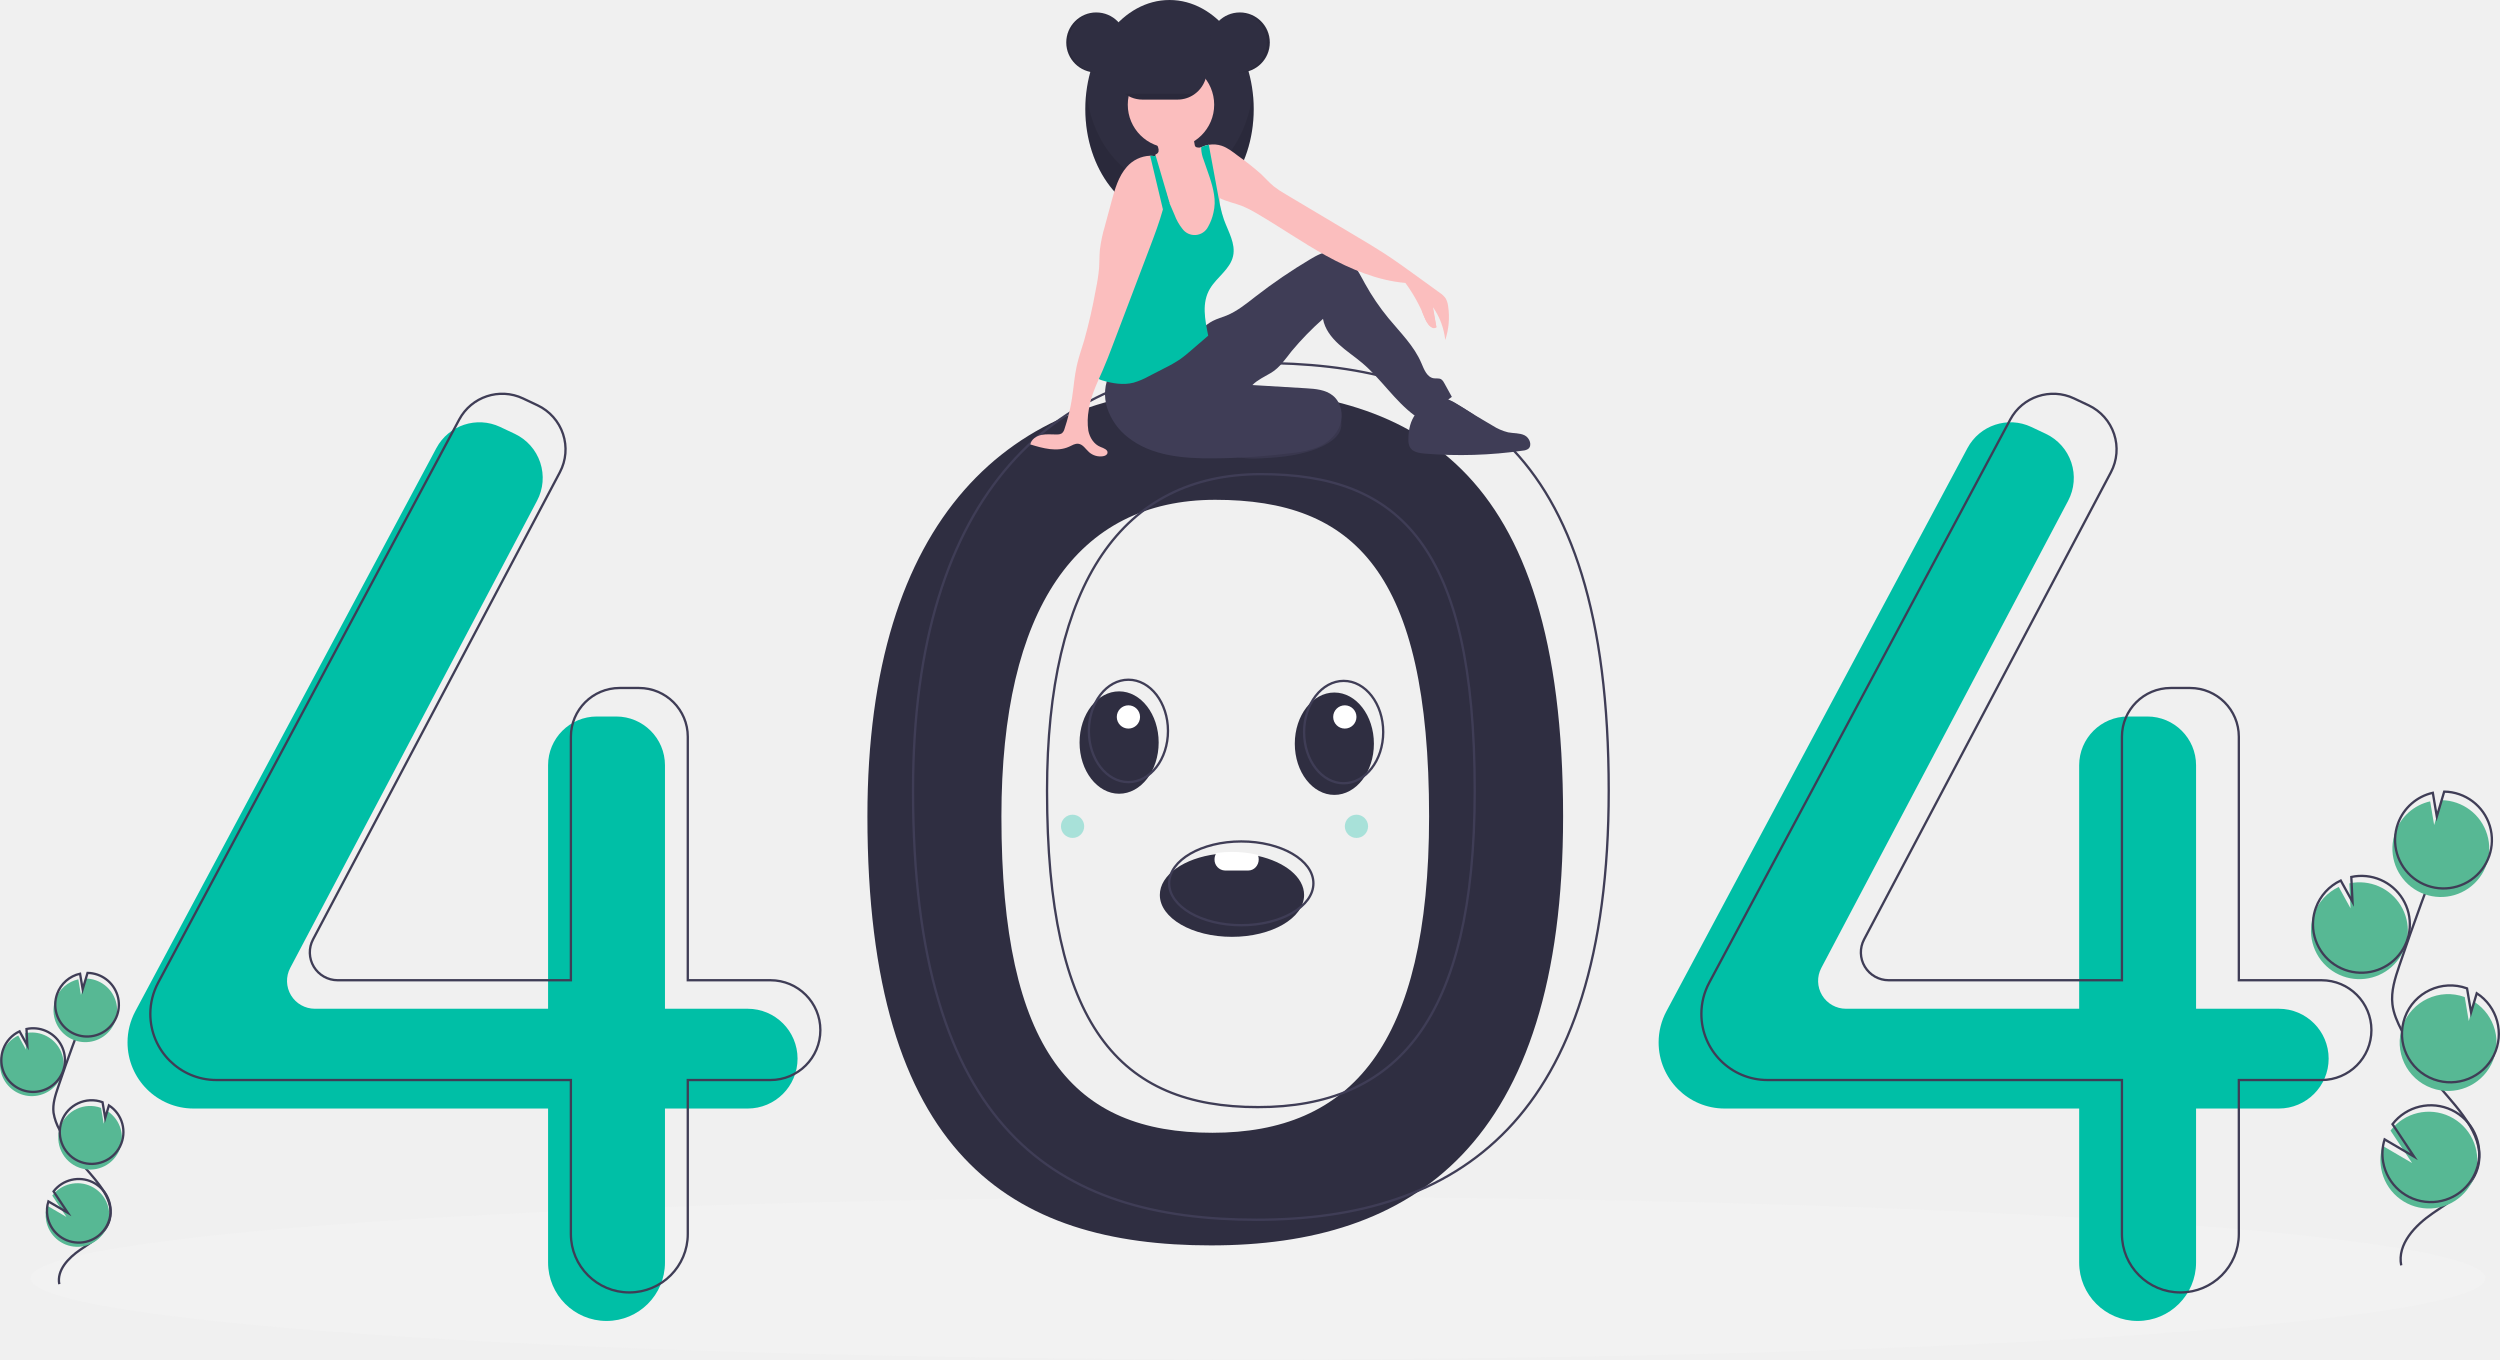
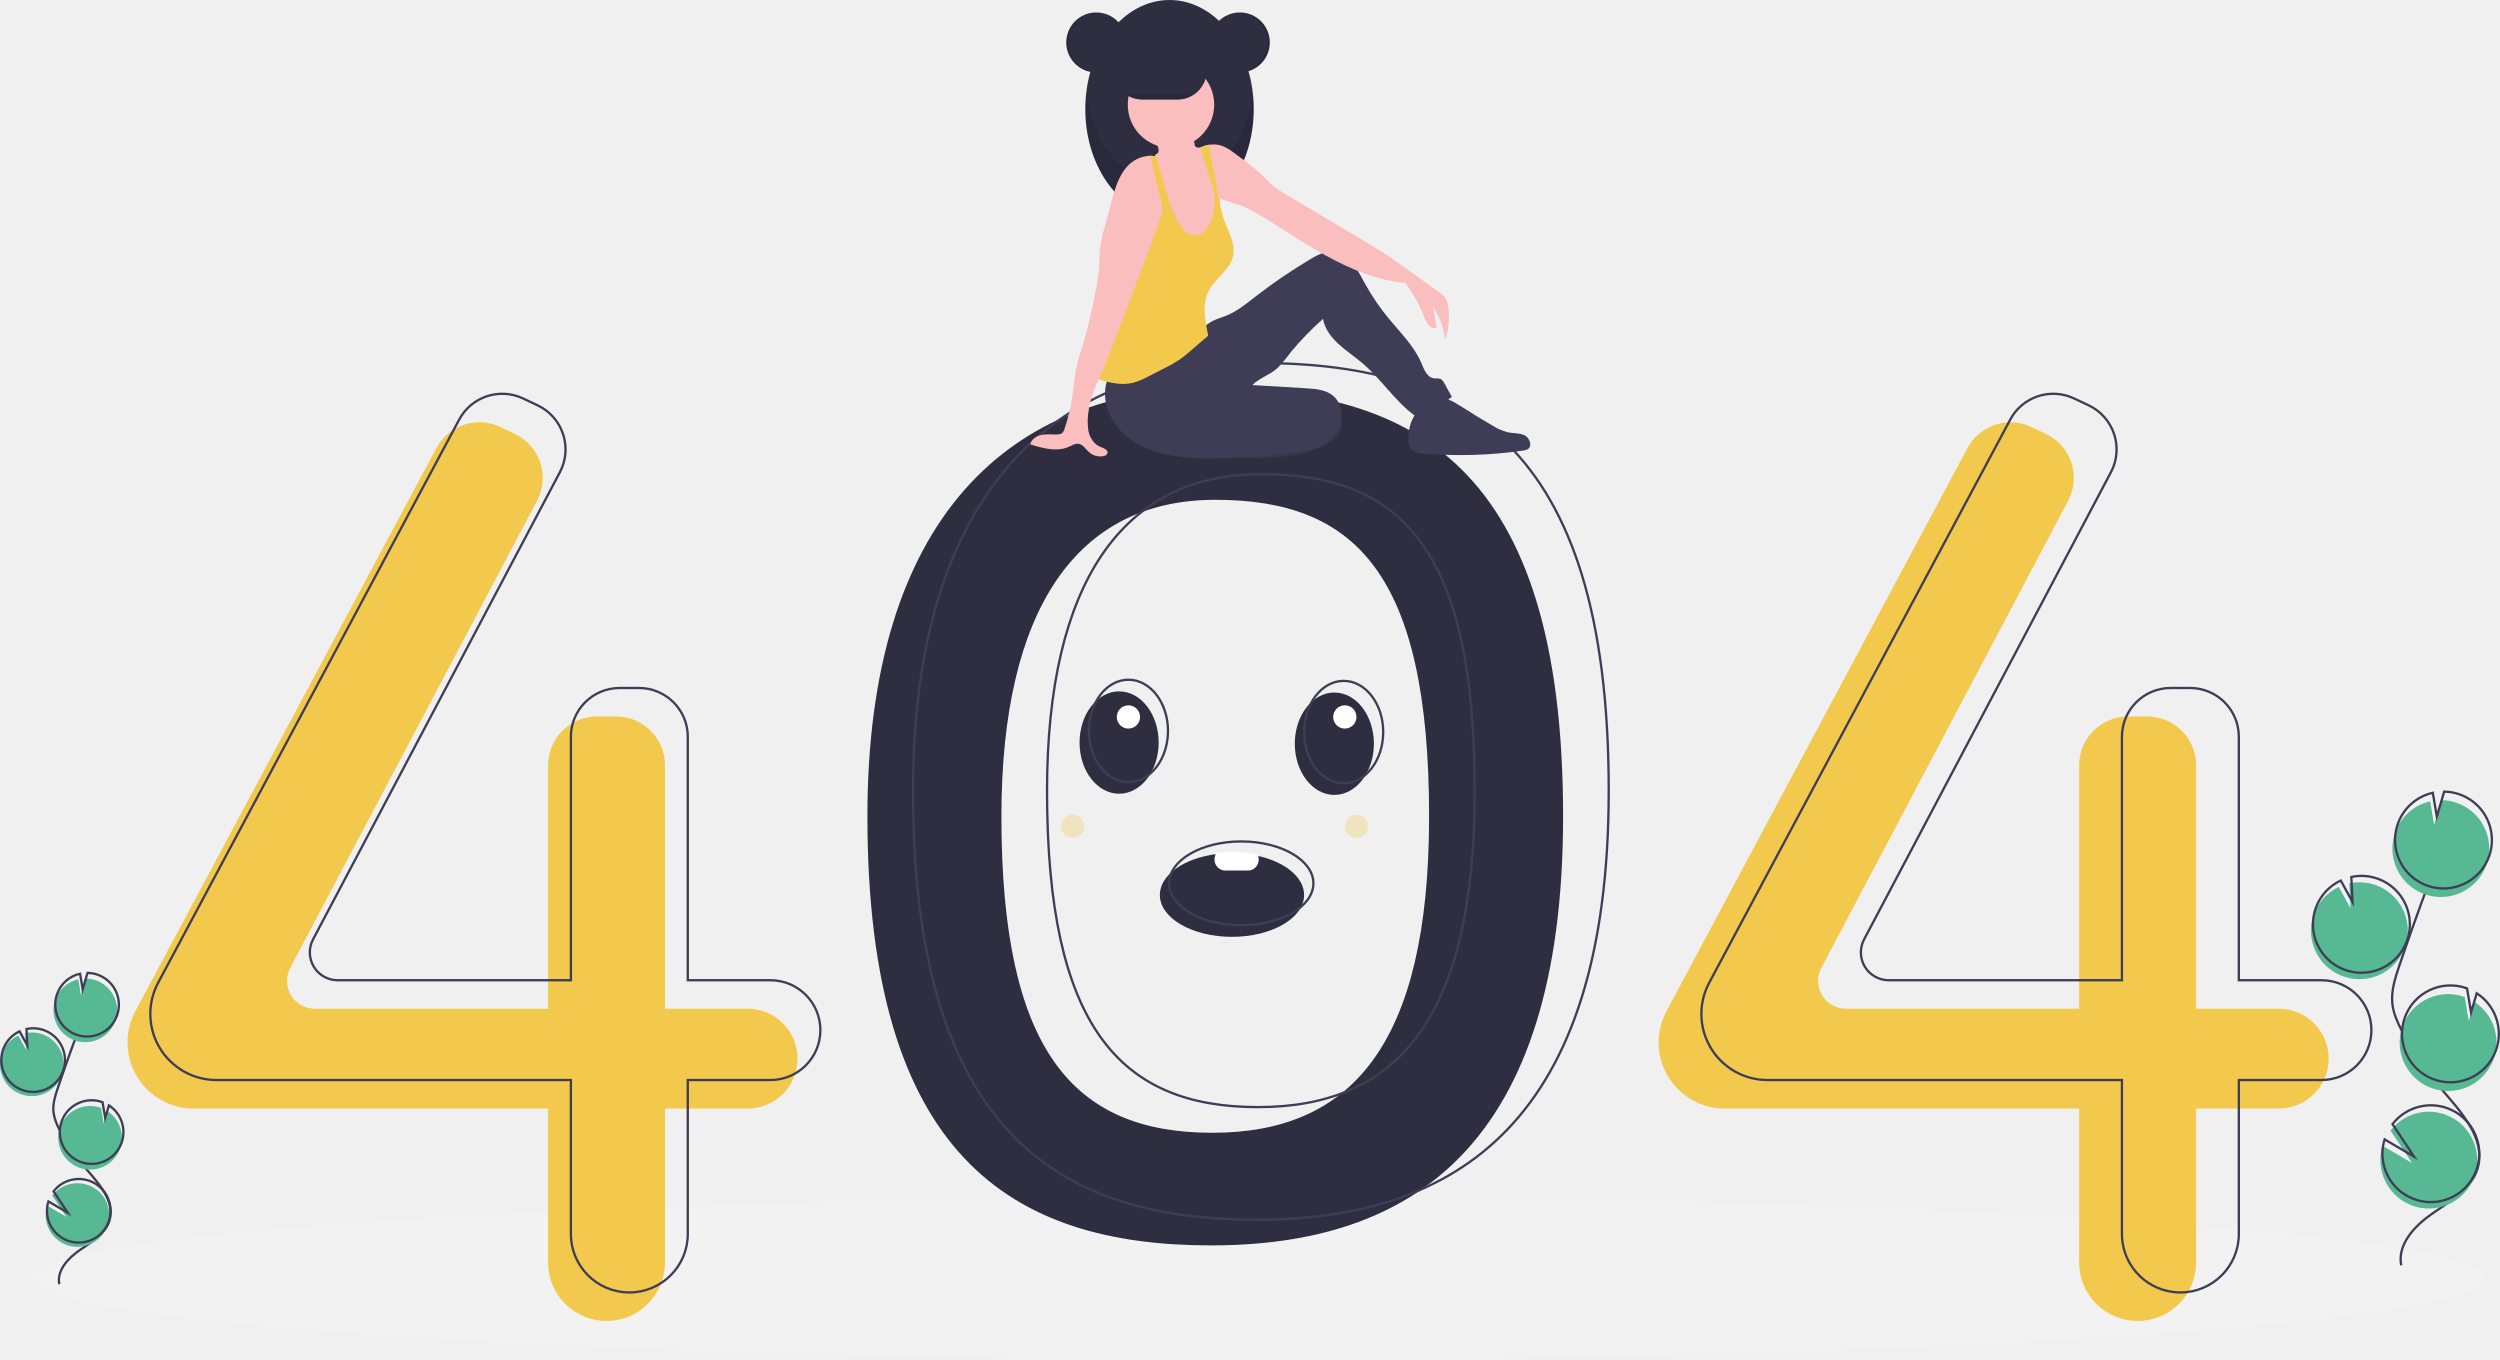
<svg xmlns="http://www.w3.org/2000/svg" id="fd59ce54-f850-4dfc-bc34-dd7d379d600e" data-name="Layer 1" width="1074.392" height="584.231" viewBox="0 0 1074.392 584.231">
  <ellipse cx="540.643" cy="549.309" rx="527.5" ry="34.922" fill="#f2f2f2" />
  <path d="M583.48,324.894c-85.944,0-147.651,55.139-147.651,183.798,0,145.813,61.707,184.411,147.651,184.411s151.327-42.274,151.327-184.411C734.807,356.753,669.424,324.894,583.48,324.894Zm.565,319.808c-59.527,0-90.626-34.923-90.626-135.916,0-89.112,32.372-136.105,91.899-136.105s91.899,30.868,91.899,136.105C677.217,607.234,643.572,644.703,584.045,644.703Z" transform="translate(-63.054 -157.8845)" fill="#2f2e41" />
-   <path d="M384.365,591.401H348.831V486.762A20.956,20.956,0,0,0,327.875,465.806h-8.326a20.956,20.956,0,0,0-20.956,20.956V591.401H198.363a11.963,11.963,0,0,1-10.578-17.552l106.082-200.78A20.956,20.956,0,0,0,284.287,344.33l-6.262-2.957a20.956,20.956,0,0,0-27.429,9.07L121.214,592.475a28.416,28.416,0,0,0-3.356,13.396v0a28.416,28.416,0,0,0,28.416,28.416H298.593v66.167a25.119,25.119,0,0,0,25.119,25.119h0a25.119,25.119,0,0,0,25.119-25.119V634.287h35.534a21.443,21.443,0,0,0,21.443-21.443v0A21.443,21.443,0,0,0,384.365,591.401Z" transform="translate(-63.054 -157.8845)" fill="#00bfa6" />
-   <path d="M1042.362,591.401h-35.534V486.762A20.956,20.956,0,0,0,985.872,465.806h-8.326a20.956,20.956,0,0,0-20.956,20.956V591.401H856.359a11.963,11.963,0,0,1-10.578-17.552L951.864,373.069A20.956,20.956,0,0,0,942.284,344.33l-6.262-2.957a20.956,20.956,0,0,0-27.429,9.07L779.211,592.475a28.416,28.416,0,0,0-3.356,13.396v0a28.416,28.416,0,0,0,28.416,28.416H956.589v66.167a25.119,25.119,0,0,0,25.119,25.119h0a25.119,25.119,0,0,0,25.119-25.119V634.287h35.534a21.443,21.443,0,0,0,21.443-21.443v0A21.443,21.443,0,0,0,1042.362,591.401Z" transform="translate(-63.054 -157.8845)" fill="#00bfa6" />
+   <path d="M384.365,591.401H348.831V486.762A20.956,20.956,0,0,0,327.875,465.806h-8.326a20.956,20.956,0,0,0-20.956,20.956V591.401H198.363a11.963,11.963,0,0,1-10.578-17.552l106.082-200.78A20.956,20.956,0,0,0,284.287,344.33l-6.262-2.957a20.956,20.956,0,0,0-27.429,9.07L121.214,592.475a28.416,28.416,0,0,0-3.356,13.396v0a28.416,28.416,0,0,0,28.416,28.416H298.593v66.167a25.119,25.119,0,0,0,25.119,25.119h0a25.119,25.119,0,0,0,25.119-25.119V634.287h35.534a21.443,21.443,0,0,0,21.443-21.443v0A21.443,21.443,0,0,0,384.365,591.401Z" transform="translate(-63.054 -157.8845)" fill="#f2c94c" />
+   <path d="M1042.362,591.401h-35.534V486.762A20.956,20.956,0,0,0,985.872,465.806h-8.326a20.956,20.956,0,0,0-20.956,20.956V591.401H856.359a11.963,11.963,0,0,1-10.578-17.552L951.864,373.069A20.956,20.956,0,0,0,942.284,344.33l-6.262-2.957a20.956,20.956,0,0,0-27.429,9.07L779.211,592.475a28.416,28.416,0,0,0-3.356,13.396v0a28.416,28.416,0,0,0,28.416,28.416H956.589v66.167a25.119,25.119,0,0,0,25.119,25.119h0a25.119,25.119,0,0,0,25.119-25.119V634.287h35.534a21.443,21.443,0,0,0,21.443-21.443v0A21.443,21.443,0,0,0,1042.362,591.401Z" transform="translate(-63.054 -157.8845)" fill="#f2c94c" />
  <path d="M394.168,579.148H358.634V474.509a20.956,20.956,0,0,0-20.956-20.956h-8.326a20.956,20.956,0,0,0-20.956,20.956V579.148H208.165a11.963,11.963,0,0,1-10.578-17.552L303.67,360.816a20.956,20.956,0,0,0-9.58-28.739l-6.262-2.957a20.956,20.956,0,0,0-27.429,9.07L131.017,580.222a28.416,28.416,0,0,0-3.356,13.396v0a28.416,28.416,0,0,0,28.416,28.416H308.395v66.167a25.119,25.119,0,0,0,25.119,25.119h0a25.119,25.119,0,0,0,25.119-25.119V622.034h35.534a21.443,21.443,0,0,0,21.443-21.443v0A21.443,21.443,0,0,0,394.168,579.148Z" transform="translate(-63.054 -157.8845)" fill="none" stroke="#3f3d56" stroke-miterlimit="10" />
  <path d="M1060.742,579.148h-35.534V474.509a20.956,20.956,0,0,0-20.956-20.956H995.925a20.956,20.956,0,0,0-20.956,20.956V579.148H874.739a11.963,11.963,0,0,1-10.578-17.552L970.244,360.816a20.956,20.956,0,0,0-9.58-28.739l-6.262-2.957a20.956,20.956,0,0,0-27.429,9.07L797.59,580.222a28.416,28.416,0,0,0-3.356,13.396v0a28.416,28.416,0,0,0,28.416,28.416H974.969v66.167a25.119,25.119,0,0,0,25.119,25.119h0a25.119,25.119,0,0,0,25.119-25.119V622.034h35.534a21.443,21.443,0,0,0,21.443-21.443v0A21.443,21.443,0,0,0,1060.742,579.148Z" transform="translate(-63.054 -157.8845)" fill="none" stroke="#3f3d56" stroke-miterlimit="10" />
  <path d="M603.085,313.866c-85.944,0-147.651,55.139-147.651,183.798,0,145.813,61.707,184.411,147.651,184.411s151.327-42.274,151.327-184.411C754.412,345.725,689.029,313.866,603.085,313.866Zm.565,319.808c-59.527,0-90.626-34.923-90.626-135.916,0-89.112,32.372-136.105,91.899-136.105s91.899,30.868,91.899,136.105C696.822,596.206,663.177,633.675,603.65,633.675Z" transform="translate(-63.054 -157.8845)" fill="none" stroke="#3f3d56" stroke-miterlimit="10" />
  <circle cx="471.141" cy="18.25" r="12.901" fill="#2f2e41" />
  <ellipse cx="502.607" cy="46.885" rx="36.186" ry="46.885" fill="#2f2e41" />
  <path d="M565.661,237.494c-18.128,0-33.141-17.271-35.776-39.805a60.976,60.976,0,0,0-.41,7.08c0,25.894,16.201,46.885,36.186,46.885s36.186-20.991,36.186-46.885a60.976,60.976,0,0,0-.41-7.08C598.803,220.224,583.789,237.494,565.661,237.494Z" transform="translate(-63.054 -157.8845)" opacity="0.1" />
  <path d="M639.296,342.073c-.777,3.193-4.128,5.751-7.839,7.538-7.802,3.757-17.425,4.878-26.76,5.254a45.176,45.176,0,0,1-7.144-.132,20.537,20.537,0,0,1-12.251-5.631,1.681,1.681,0,0,1,.044-2.844c4.969-5.459,13.262-8.806,21.616-11.216,6.334-1.827,17.381-6.561,24.29-5.922C637.944,329.739,640.277,338.041,639.296,342.073Z" transform="translate(-63.054 -157.8845)" fill="#3f3d56" />
  <path d="M639.296,342.073c-.777,3.193-4.128,5.751-7.839,7.538-7.802,3.757-17.425,4.878-26.76,5.254a45.176,45.176,0,0,1-7.144-.132,20.537,20.537,0,0,1-12.251-5.631,1.681,1.681,0,0,1,.044-2.844c4.969-5.459,13.262-8.806,21.616-11.216,6.334-1.827,17.381-6.561,24.29-5.922C637.944,329.739,640.277,338.041,639.296,342.073Z" transform="translate(-63.054 -157.8845)" opacity="0.1" />
  <path d="M540.098,318.206a19.77,19.77,0,0,0-1.199,15.075,26.339,26.339,0,0,0,8.829,12.497c10.095,8.092,23.988,9.205,36.925,9.093a284.649,284.649,0,0,0,33.905-2.324,40.538,40.538,0,0,0,11.001-2.554c4.222-1.827,7.933-5.178,9.436-9.526s.436-9.672-3.134-12.574c-3.137-2.55-7.463-2.9-11.498-3.143l-23.088-1.387c2.281-2.308,5.318-3.614,8.096-5.292,3.685-2.226,6.134-5.965,8.813-9.335a129.001,129.001,0,0,1,13.439-13.817c.751,4.31,3.478,7.85,6.687,10.824s6.908,5.368,10.244,8.2c8.079,6.858,13.896,16.167,22.392,22.5a43.829,43.829,0,0,0,16.049-8.012l-3.302-5.981a3.94,3.94,0,0,0-1.245-1.553c-.935-.575-2.14-.279-3.225-.441-2.901-.435-4.168-3.784-5.306-6.487-3.125-7.422-9.108-13.18-14.218-19.404a98.009,98.009,0,0,1-9.996-14.723c-1.717-3.102-3.288-6.331-5.617-9.003s-5.594-4.773-9.139-4.781c-3.132-.007-6.021,1.584-8.714,3.183a230.477,230.477,0,0,0-23.63,16.099c-3.944,3.062-7.863,6.296-12.489,8.174-1.947.79-4,1.331-5.869,2.292-3.273,1.684-5.757,4.534-8.431,7.064C566.277,311.892,553.219,317.738,540.098,318.206Z" transform="translate(-63.054 -157.8845)" fill="#3f3d56" />
  <path d="M588.374,253.983a23.774,23.774,0,0,1-1.734,8.033,10.045,10.045,0,0,1-5.768,5.573,12.375,12.375,0,0,1-5.623.182,10.882,10.882,0,0,1-4.582-1.561c-2.165-1.488-3.244-4.144-3.637-6.743-.393-2.596-.217-5.249-.469-7.863a42.944,42.944,0,0,0-1.202-6.255c-.17-.683-.343-1.362-.513-2.042-.167-.68-.33-1.359-.481-2.039-.138-.639-.267-1.281-.378-1.926-.091-.544-.173-1.092-.233-1.643a18.423,18.423,0,0,0-.809-4.811,14.607,14.607,0,0,0-1.687-2.854c-.286-.409-.563-.818-.818-1.243a5.89,5.89,0,0,1-.972-3.748,3.286,3.286,0,0,1,.148-.601c.025-.076.053-.151.085-.223A1.802,1.802,0,0,0,560.932,223.07a3.433,3.433,0,0,0-.148-1.778,11.318,11.318,0,0,0-.96-2.288c-.264-.478-1.161-1.34-1.167-1.888-.013-1.101,2.14-1.989,3.011-2.423a16.796,16.796,0,0,1,8.597-1.743c1.904.129,3.968.714,5.019,2.31.944,1.438.818,3.301,1.221,4.972a1.471,1.471,0,0,0,.299.664,1.341,1.341,0,0,0,.739.34,4.549,4.549,0,0,0,1.416.057h.003a2.931,2.931,0,0,0,.371-.054,4.957,4.957,0,0,0,2.033-.878q.585-.156,1.18-.255a.251.251,0,0,0,.047-.009c1.576,4.975,1.781,10.308,3.071,15.374.639,2.52,1.554,5.009,1.683,7.602.009.113.013.23.016.346.019.834-.047,1.674-.013,2.505a6.981,6.981,0,0,0,.126,1.114,15.611,15.611,0,0,0,.525,1.743l.009.028c.06.183.116.368.164.554.035.135.066.267.091.403l.003.009A14.938,14.938,0,0,1,588.374,253.983Z" transform="translate(-63.054 -157.8845)" fill="#fbbebe" />
  <circle cx="503.237" cy="44.997" r="18.565" fill="#fbbebe" />
  <path d="M684.157,304.033a30.445,30.445,0,0,0-5.236-14.103q.722,4.295,1.447,8.587a3.214,3.214,0,0,1-3.367-1.035,10.337,10.337,0,0,1-1.765-3.276,67.466,67.466,0,0,0-8.21-14.736c-11.819-.985-23.502-5.884-33.896-11.595-10.396-5.708-20.126-12.552-30.384-18.502a43.573,43.573,0,0,0-5.544-2.832c-3.21-1.287-6.812-1.954-9.855-3.468-.204-.101-.409-.208-.61-.318a12.578,12.578,0,0,1-1.945-1.306,10.344,10.344,0,0,1-.931-.856,20.351,20.351,0,0,1-3.559-5.953c-1.633-3.612-2.215-7.97-3.845-11.583a11.203,11.203,0,0,1,2.502-1.765h.003c.132-.069.264-.135.4-.198a11.94,11.94,0,0,1,2.004-.733q.585-.156,1.18-.255a.251.251,0,0,0,.047-.009,11.566,11.566,0,0,1,5.491.434c2.587.875,4.767,2.621,6.941,4.273a114.02,114.02,0,0,1,10.148,8.049c1.794,1.718,3.43,3.606,5.359,5.167a42.144,42.144,0,0,0,5.057,3.351q15.656,9.327,31.315,18.65c3.534,2.105,7.07,4.21,10.526,6.438,5.249,3.386,10.308,7.055,15.365,10.721q4.47,3.238,8.936,6.479a9.728,9.728,0,0,1,2.533,2.341,8.472,8.472,0,0,1,1.123,3.433A31.387,31.387,0,0,1,684.157,304.033Z" transform="translate(-63.054 -157.8845)" fill="#fbbebe" />
-   <path d="M592.977,267.944c-1.252,5.617-6.929,9.012-9.896,13.946-3.688,6.123-2.184,13.241-.799,20.255q-3.795,3.271-7.593,6.542c-1.397,1.199-2.794,2.404-4.298,3.464a57.351,57.351,0,0,1-6.86,3.94q-3.361,1.728-6.721,3.458a32.128,32.128,0,0,1-6.58,2.788c-4.415,1.133-9.103.34-13.471-.972a6.088,6.088,0,0,1-1.473-.601,2.394,2.394,0,0,1-.699-.632,3.911,3.911,0,0,1-.444-2.539c.444-7.351,2.24-14.547,4.031-21.69a85.26,85.26,0,0,1,3.848-12.577,85.077,85.077,0,0,1,5.415-10.151,68.368,68.368,0,0,1,7.929-11.514,18.479,18.479,0,0,0,3.675-4.739c1.117-2.549.686-5.472.913-8.247a17.148,17.148,0,0,1,1.633-6.007v-.003a17.093,17.093,0,0,1,1.743-2.882q.458,1.067.916,2.13.302.699.598,1.394.387.897.768,1.787,1.1,2.558,2.196,5.113a21.59,21.59,0,0,0,3.335,5.944,6.499,6.499,0,0,0,11.123-.853,21.261,21.261,0,0,0,2.272-6.013,19.215,19.215,0,0,0,.252-7.835c-.758-5.009-2.889-10.126-4.437-14.78a14.945,14.945,0,0,1-1.079-4.871,3.351,3.351,0,0,1,.057-.56c.009-.047.019-.098.028-.145a11.94,11.94,0,0,1,2.004-.733q.585-.156,1.18-.255,2.044,11.064,4.094,22.127c.032.173.066.346.098.522.195,1.057.393,2.115.614,3.169.198.957.412,1.91.651,2.857l.009.028c.082.321.167.639.255.957l.003.009c.242.868.513,1.731.818,2.58C590.938,257.475,594.164,262.629,592.977,267.944Z" transform="translate(-63.054 -157.8845)" fill="#00bfa6" />
+   <path d="M592.977,267.944c-1.252,5.617-6.929,9.012-9.896,13.946-3.688,6.123-2.184,13.241-.799,20.255q-3.795,3.271-7.593,6.542c-1.397,1.199-2.794,2.404-4.298,3.464a57.351,57.351,0,0,1-6.86,3.94q-3.361,1.728-6.721,3.458a32.128,32.128,0,0,1-6.58,2.788c-4.415,1.133-9.103.34-13.471-.972a6.088,6.088,0,0,1-1.473-.601,2.394,2.394,0,0,1-.699-.632,3.911,3.911,0,0,1-.444-2.539c.444-7.351,2.24-14.547,4.031-21.69a85.26,85.26,0,0,1,3.848-12.577,85.077,85.077,0,0,1,5.415-10.151,68.368,68.368,0,0,1,7.929-11.514,18.479,18.479,0,0,0,3.675-4.739c1.117-2.549.686-5.472.913-8.247a17.148,17.148,0,0,1,1.633-6.007v-.003a17.093,17.093,0,0,1,1.743-2.882q.458,1.067.916,2.13.302.699.598,1.394.387.897.768,1.787,1.1,2.558,2.196,5.113a21.59,21.59,0,0,0,3.335,5.944,6.499,6.499,0,0,0,11.123-.853,21.261,21.261,0,0,0,2.272-6.013,19.215,19.215,0,0,0,.252-7.835c-.758-5.009-2.889-10.126-4.437-14.78a14.945,14.945,0,0,1-1.079-4.871,3.351,3.351,0,0,1,.057-.56c.009-.047.019-.098.028-.145a11.94,11.94,0,0,1,2.004-.733q.585-.156,1.18-.255,2.044,11.064,4.094,22.127c.032.173.066.346.098.522.195,1.057.393,2.115.614,3.169.198.957.412,1.91.651,2.857l.009.028c.082.321.167.639.255.957l.003.009c.242.868.513,1.731.818,2.58C590.938,257.475,594.164,262.629,592.977,267.944Z" transform="translate(-63.054 -157.8845)" fill="#f2c94c" />
  <path d="M668.321,346.877a6.583,6.583,0,0,0,.61,3.143c1.162,2.124,3.95,2.606,6.362,2.805a188.377,188.377,0,0,0,42.266-1.288,4.886,4.886,0,0,0,2.151-.668c1.99-1.395.763-4.795-1.41-5.884s-4.751-.826-7.135-1.297a22.479,22.479,0,0,1-6.678-2.896q-7.252-4.167-14.293-8.688c-2.795-1.795-6.093-3.71-9.24-2.646C672.43,332.343,668.265,337.681,668.321,346.877Z" transform="translate(-63.054 -157.8845)" fill="#3f3d56" />
  <path d="M564.437,240.874v.003c-.022.132-.044.261-.072.39-.035.214-.076.431-.116.645-.39,1.998-.868,3.987-1.419,5.963-1.51,5.459-3.534,10.831-5.541,16.123q-8.081,21.287-16.164,42.577c-1.359,3.575-2.716,7.152-4.261,10.654-.516,1.167-1.048,2.344-1.576,3.534-1.894,4.257-3.713,8.653-4.317,13.184a27.45,27.45,0,0,0-.192,9.04c.604,2.97,2.407,5.872,5.23,6.97,1.378.538,3.351,1.259,2.974,2.69-.204.787-1.098,1.171-1.901,1.303a7.312,7.312,0,0,1-5.966-1.718c-1.507-1.337-2.665-3.417-4.67-3.641-1.388-.151-2.665.68-3.936,1.262-5.186,2.369-11.227.711-16.674-.972.428-2.206,2.643-3.66,4.843-4.1,2.199-.444,4.474-.129,6.718-.189a3.51,3.51,0,0,0,2.042-.525,3.705,3.705,0,0,0,1.101-1.882,78.964,78.964,0,0,0,3.213-13.147c.724-4.666,1.026-9.405,2.058-14.015.802-3.597,2.042-7.08,3.106-10.61a224.682,224.682,0,0,0,5.06-22.077,78.02,78.02,0,0,0,1.425-9.368c.179-2.612.094-5.236.346-7.838a60.888,60.888,0,0,1,2.111-9.997q1.444-5.348,2.885-10.689c1.425-5.271,2.955-10.746,6.567-14.843a13.962,13.962,0,0,1,10.028-4.789,9.882,9.882,0,0,1,2.13.23c.116.028.233.057.349.088a8.634,8.634,0,0,1,2.174.9c1.114-.708,1.68-.459,2.42.632a6.973,6.973,0,0,1,.881,3.795A52.424,52.424,0,0,1,564.437,240.874Z" transform="translate(-63.054 -157.8845)" fill="#fbbebe" />
-   <path d="M565.661,245.046l-.047.047-.255.255-2.53,2.527-1.24-5.208-4.251-17.854a9.882,9.882,0,0,1,2.13.23,3.286,3.286,0,0,1,.148-.601l.201.689,1.441,4.902,2.728,9.308.45,1.532v.003Z" transform="translate(-63.054 -157.8845)" fill="#00bfa6" />
+   <path d="M565.661,245.046l-.047.047-.255.255-2.53,2.527-1.24-5.208-4.251-17.854a9.882,9.882,0,0,1,2.13.23,3.286,3.286,0,0,1,.148-.601l.201.689,1.441,4.902,2.728,9.308.45,1.532v.003Z" transform="translate(-63.054 -157.8845)" fill="#f2c94c" />
  <path d="M581.715,188.087a12.582,12.582,0,0,1-3.7,8.896,12.314,12.314,0,0,1-1.36,1.176,12.528,12.528,0,0,1-7.536,2.524H554.023a12.59,12.59,0,0,1,0-25.18h15.096A12.629,12.629,0,0,1,581.715,188.087Z" transform="translate(-63.054 -157.8845)" fill="#2f2e41" />
  <circle cx="532.815" cy="18.25" r="12.901" fill="#2f2e41" />
  <path d="M595.554,163.234c-.158,0-.315.006-.472.012a12.898,12.898,0,0,1,0,25.778c.157.006.314.012.472.012a12.901,12.901,0,1,0,0-25.802Z" transform="translate(-63.054 -157.8845)" opacity="0.1" />
  <path d="M534.195,163.234c.158,0,.315.006.472.012a12.898,12.898,0,0,0,0,25.778c-.157.006-.314.012-.472.012a12.901,12.901,0,0,1,0-25.802Z" transform="translate(-63.054 -157.8845)" opacity="0.1" />
  <path d="M576.655,198.159a12.528,12.528,0,0,1-7.536,2.524H554.023a12.528,12.528,0,0,1-7.536-2.524Z" transform="translate(-63.054 -157.8845)" opacity="0.1" />
  <path d="M674.14,291.64s3.252,9.372,6.229,6.876L677.996,286.267Z" transform="translate(-63.054 -157.8845)" fill="#fbbebe" />
  <path d="M1069.918,577.434a20.813,20.813,0,1,0,2.772-39.915l.521,10.712-5.068-9.18a20.734,20.734,0,0,0-10.684,11.723,20.408,20.408,0,0,0-1.197,5.63A20.809,20.809,0,0,0,1069.918,577.434Z" transform="translate(-63.054 -157.8845)" fill="#57b894" />
  <path d="M1094.995,701.678c-1.789-9.11,5.963-17.187,13.621-22.437s16.605-10.408,19.218-19.317c3.755-12.804-7.43-24.53-16.136-34.642a125.3,125.3,0,0,1-16.524-24.557c-1.811-3.533-3.476-7.225-3.952-11.166-.686-5.675,1.137-11.323,2.974-16.737q9.179-27.052,19.628-53.65" transform="translate(-63.054 -157.8845)" fill="none" stroke="#3f3d56" stroke-miterlimit="10" />
  <path d="M1070.775,574.676a20.813,20.813,0,1,0,2.772-39.915l.521,10.712-5.068-9.18a20.734,20.734,0,0,0-10.684,11.723,20.408,20.408,0,0,0-1.197,5.63A20.809,20.809,0,0,0,1070.775,574.676Z" transform="translate(-63.054 -157.8845)" fill="none" stroke="#3f3d56" stroke-miterlimit="10" />
  <path d="M1092.451,515.473a20.788,20.788,0,0,1,14.98-13.198l1.714,10.184,3.177-10.696a20.81,20.81,0,1,1-19.871,13.71Z" transform="translate(-63.054 -157.8845)" fill="#57b894" />
  <path d="M1093.594,511.795a20.788,20.788,0,0,1,14.98-13.198l1.714,10.184,3.177-10.696a20.81,20.81,0,1,1-19.871,13.71Z" transform="translate(-63.054 -157.8845)" fill="none" stroke="#3f3d56" stroke-miterlimit="10" />
  <path d="M1108.045,625.489a20.81,20.81,0,0,0,18.419-37.023l-2.441,8.219-1.731-10.304a.362.362,0,0,0-.053-.02,20.811,20.811,0,1,0-14.194,39.127Z" transform="translate(-63.054 -157.8845)" fill="#57b894" />
  <path d="M1109.035,621.764a20.81,20.81,0,0,0,18.419-37.023l-2.441,8.219-1.731-10.304a.362.362,0,0,0-.053-.02,20.811,20.811,0,1,0-14.194,39.127Z" transform="translate(-63.054 -157.8845)" fill="none" stroke="#3f3d56" stroke-miterlimit="10" />
  <path d="M1086.378,660.051a20.801,20.801,0,1,0,4.011-16.297l9.273,13.957-12.67-7.408A20.616,20.616,0,0,0,1086.378,660.051Z" transform="translate(-63.054 -157.8845)" fill="#57b894" />
  <path d="M1087.235,657.294a20.801,20.801,0,1,0,4.011-16.297l9.273,13.957-12.67-7.408A20.616,20.616,0,0,0,1087.235,657.294Z" transform="translate(-63.054 -157.8845)" fill="none" stroke="#3f3d56" stroke-miterlimit="10" />
  <path d="M72.061,628.133a13.674,13.674,0,1,0,1.821-26.225l.342,7.038-3.33-6.032a13.623,13.623,0,0,0-7.019,7.702,13.409,13.409,0,0,0-.787,3.699A13.672,13.672,0,0,0,72.061,628.133Z" transform="translate(-63.054 -157.8845)" fill="#57b894" />
  <path d="M88.538,709.763c-1.175-5.986,3.918-11.292,8.949-14.741s10.91-6.838,12.626-12.692c2.467-8.412-4.882-16.117-10.601-22.76A82.324,82.324,0,0,1,88.656,643.436a22.21,22.21,0,0,1-2.597-7.336c-.451-3.729.747-7.439,1.954-10.996q6.031-17.773,12.896-35.249" transform="translate(-63.054 -157.8845)" fill="none" stroke="#3f3d56" stroke-miterlimit="10" />
  <path d="M72.625,626.321a13.674,13.674,0,1,0,1.821-26.225l.342,7.038L71.458,601.103a13.623,13.623,0,0,0-7.019,7.702,13.409,13.409,0,0,0-.787,3.699A13.672,13.672,0,0,0,72.625,626.321Z" transform="translate(-63.054 -157.8845)" fill="none" stroke="#3f3d56" stroke-miterlimit="10" />
  <path d="M86.866,587.423a13.658,13.658,0,0,1,9.842-8.671l1.126,6.691,2.087-7.027a13.673,13.673,0,1,1-13.055,9.007Z" transform="translate(-63.054 -157.8845)" fill="#57b894" />
  <path d="M87.617,585.007a13.658,13.658,0,0,1,9.842-8.671l1.126,6.691L100.673,576a13.673,13.673,0,1,1-13.055,9.007Z" transform="translate(-63.054 -157.8845)" fill="none" stroke="#3f3d56" stroke-miterlimit="10" />
  <path d="M97.112,659.706a13.673,13.673,0,0,0,12.102-24.325l-1.604,5.4-1.137-6.77a.238.238,0,0,0-.035-.013,13.673,13.673,0,1,0-9.326,25.707Z" transform="translate(-63.054 -157.8845)" fill="#57b894" />
  <path d="M97.762,657.259a13.673,13.673,0,0,0,12.102-24.325l-1.604,5.4-1.137-6.77a.238.238,0,0,0-.035-.013,13.673,13.673,0,1,0-9.326,25.707Z" transform="translate(-63.054 -157.8845)" fill="none" stroke="#3f3d56" stroke-miterlimit="10" />
  <path d="M82.876,682.414a13.667,13.667,0,1,0,2.635-10.708l6.092,9.17-8.324-4.867A13.545,13.545,0,0,0,82.876,682.414Z" transform="translate(-63.054 -157.8845)" fill="#57b894" />
  <path d="M83.439,680.602a13.667,13.667,0,1,0,2.635-10.708l6.092,9.17-8.324-4.867A13.545,13.545,0,0,0,83.439,680.602Z" transform="translate(-63.054 -157.8845)" fill="none" stroke="#3f3d56" stroke-miterlimit="10" />
  <ellipse cx="480.946" cy="319.115" rx="17" ry="22" fill="#2f2e41" />
  <ellipse cx="573.446" cy="319.615" rx="17" ry="22" fill="#2f2e41" />
  <path d="M623.5,542.5c0,9.94-13.88,18-31,18s-31-8.06-31-18c0-8.61,10.41-15.81,24.32-17.57a50.104,50.104,0,0,1,6.68-.43,50.699,50.699,0,0,1,11.13,1.2C615.25,528.29,623.5,534.84,623.5,542.5Z" transform="translate(-63.054 -157.8845)" fill="#2f2e41" />
  <ellipse cx="484.946" cy="314.115" rx="17" ry="22" fill="none" stroke="#3f3d56" stroke-miterlimit="10" />
  <ellipse cx="577.446" cy="314.615" rx="17" ry="22" fill="none" stroke="#3f3d56" stroke-miterlimit="10" />
  <ellipse cx="533.446" cy="379.615" rx="31" ry="18" fill="none" stroke="#3f3d56" stroke-miterlimit="10" />
  <path d="M604,527.2a4.937,4.937,0,0,1-1.32,3.392A4.339,4.339,0,0,1,599.5,532h-10a4.664,4.664,0,0,1-4.5-4.8,4.905,4.905,0,0,1,.82-2.741A47.02,47.02,0,0,1,592.5,524a47.665,47.665,0,0,1,11.13,1.28A5.067,5.067,0,0,1,604,527.2Z" transform="translate(-63.054 -157.8845)" fill="#fff" />
  <circle cx="484.946" cy="308.115" r="5" fill="#fff" />
  <circle cx="577.946" cy="308.115" r="5" fill="#fff" />
-   <circle cx="582.946" cy="355.115" r="5" fill="#00bfa6" opacity="0.3" />
-   <circle cx="460.946" cy="355.115" r="5" fill="#00bfa6" opacity="0.3" />
+   <circle cx="582.946" cy="355.115" r="5" fill="#f2c94c" opacity="0.3" />
+   <circle cx="460.946" cy="355.115" r="5" fill="#f2c94c" opacity="0.3" />
</svg>
